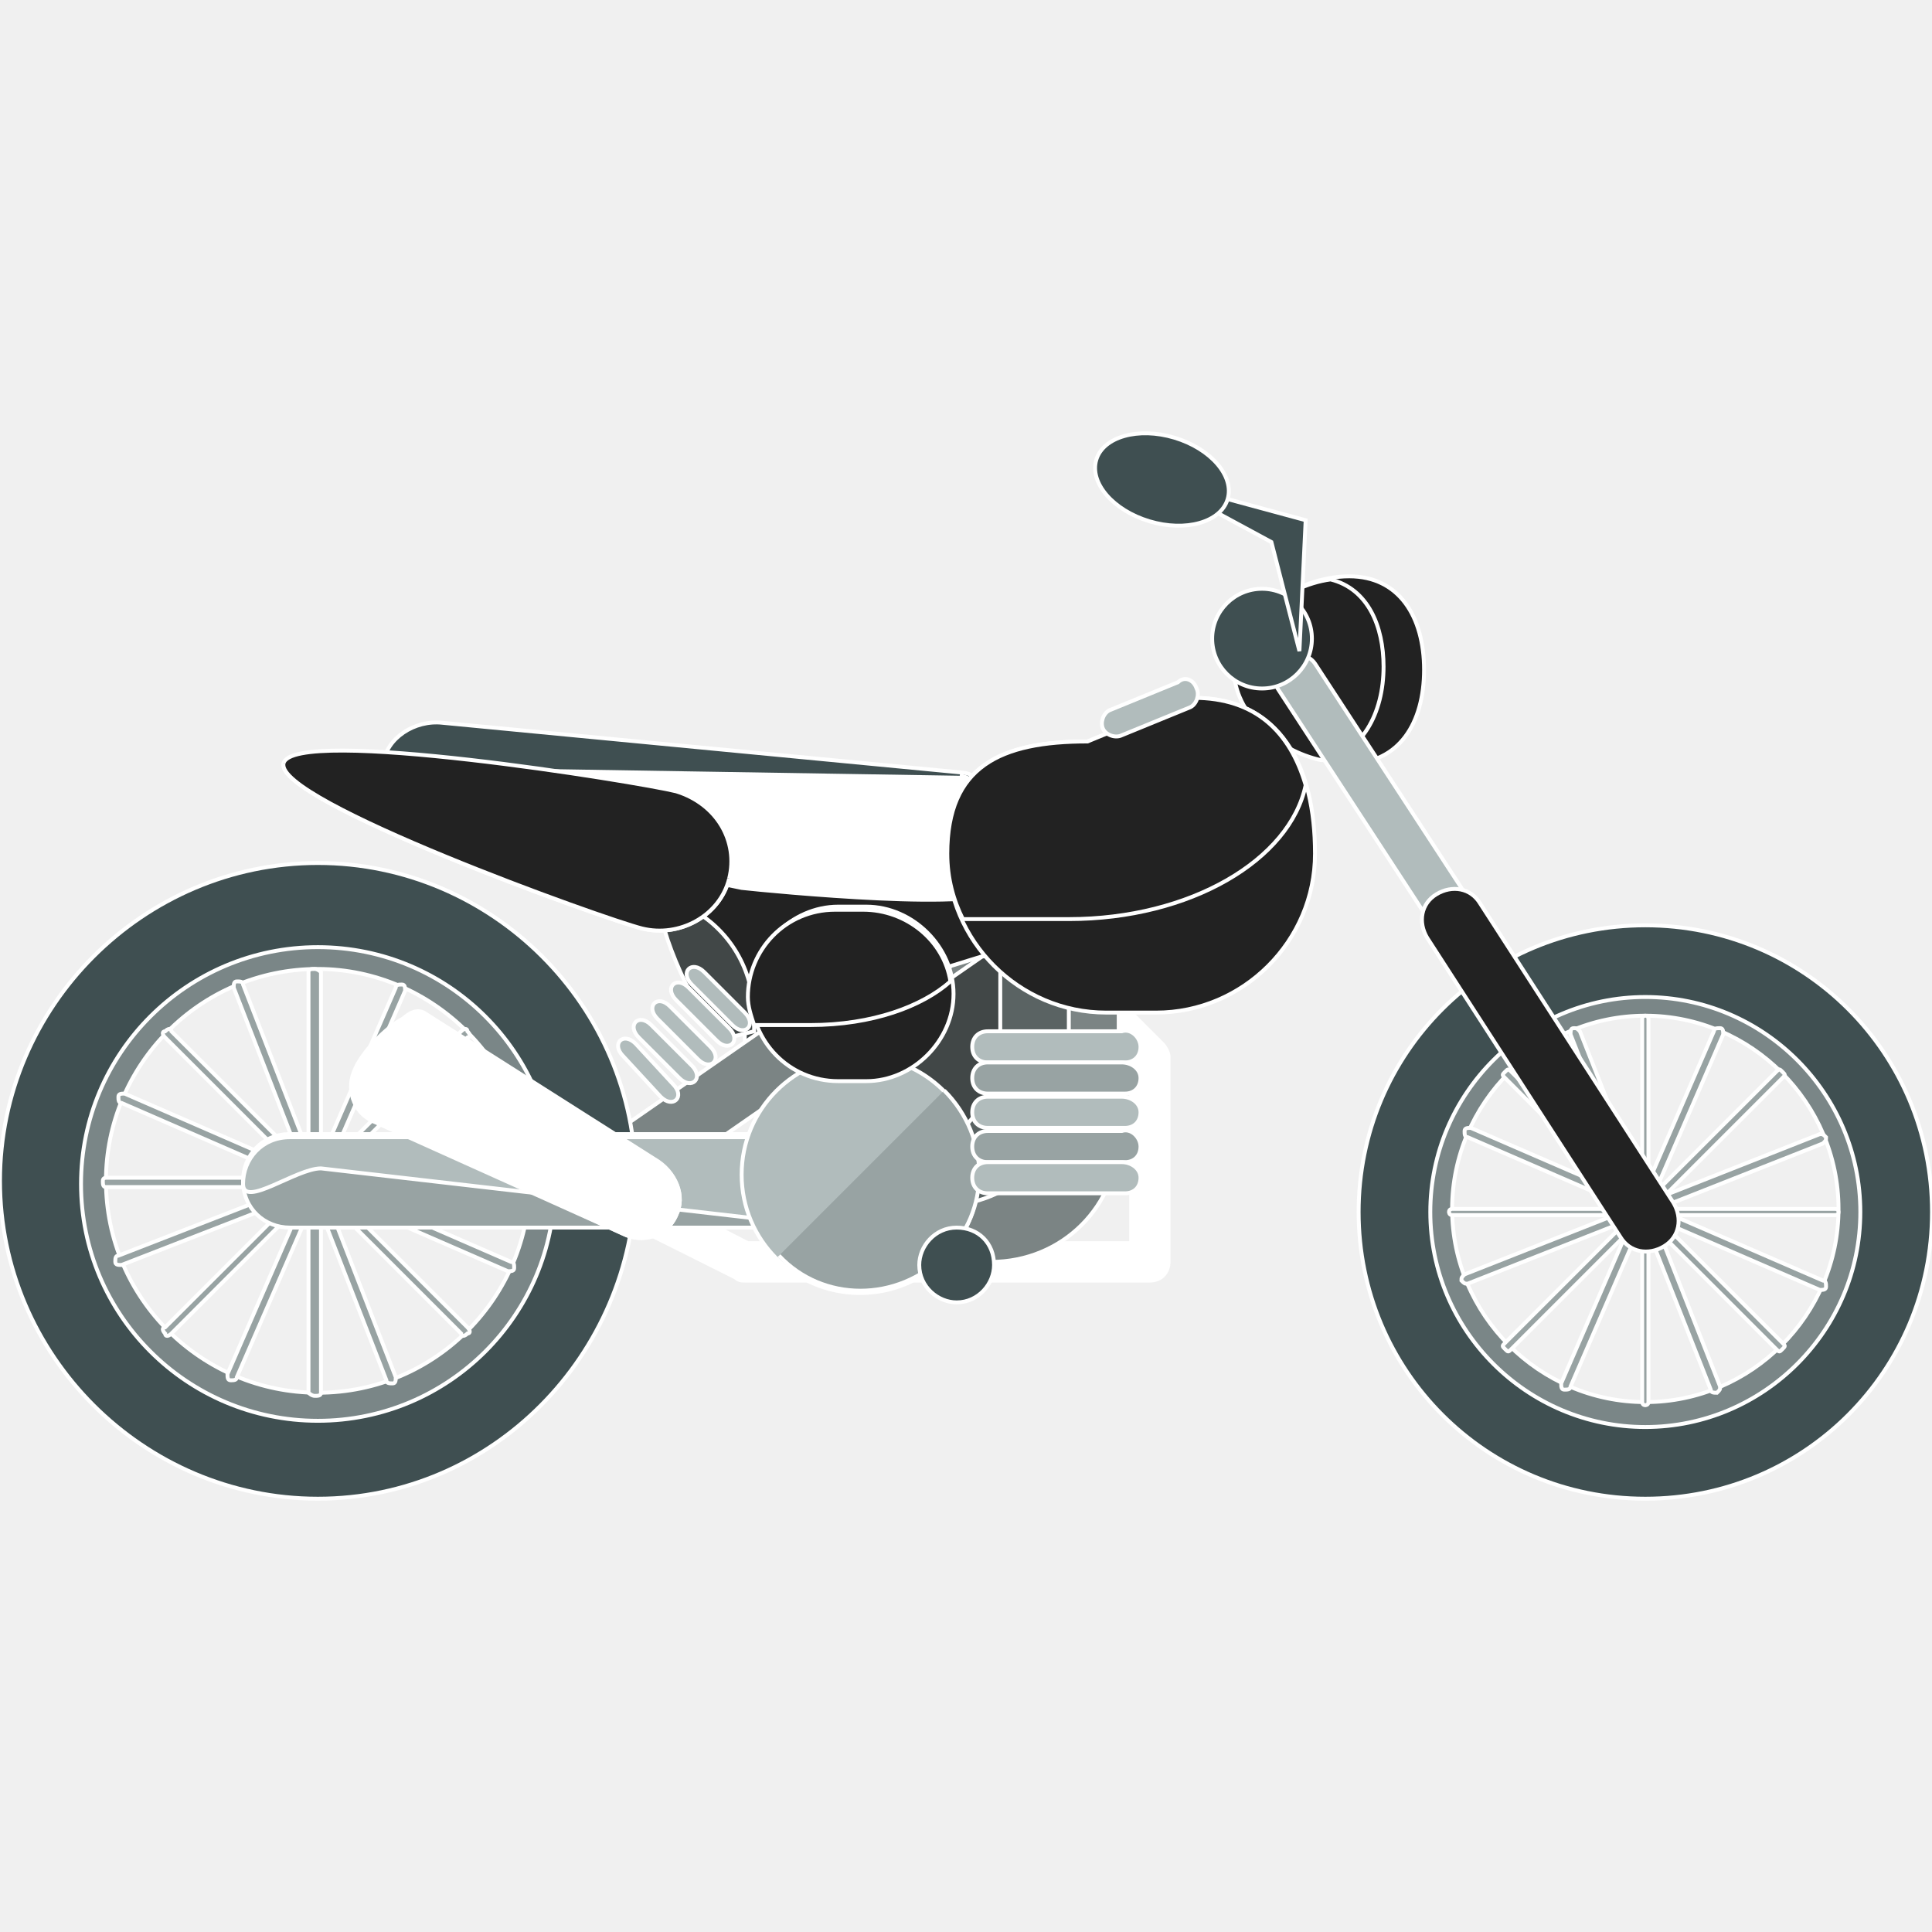
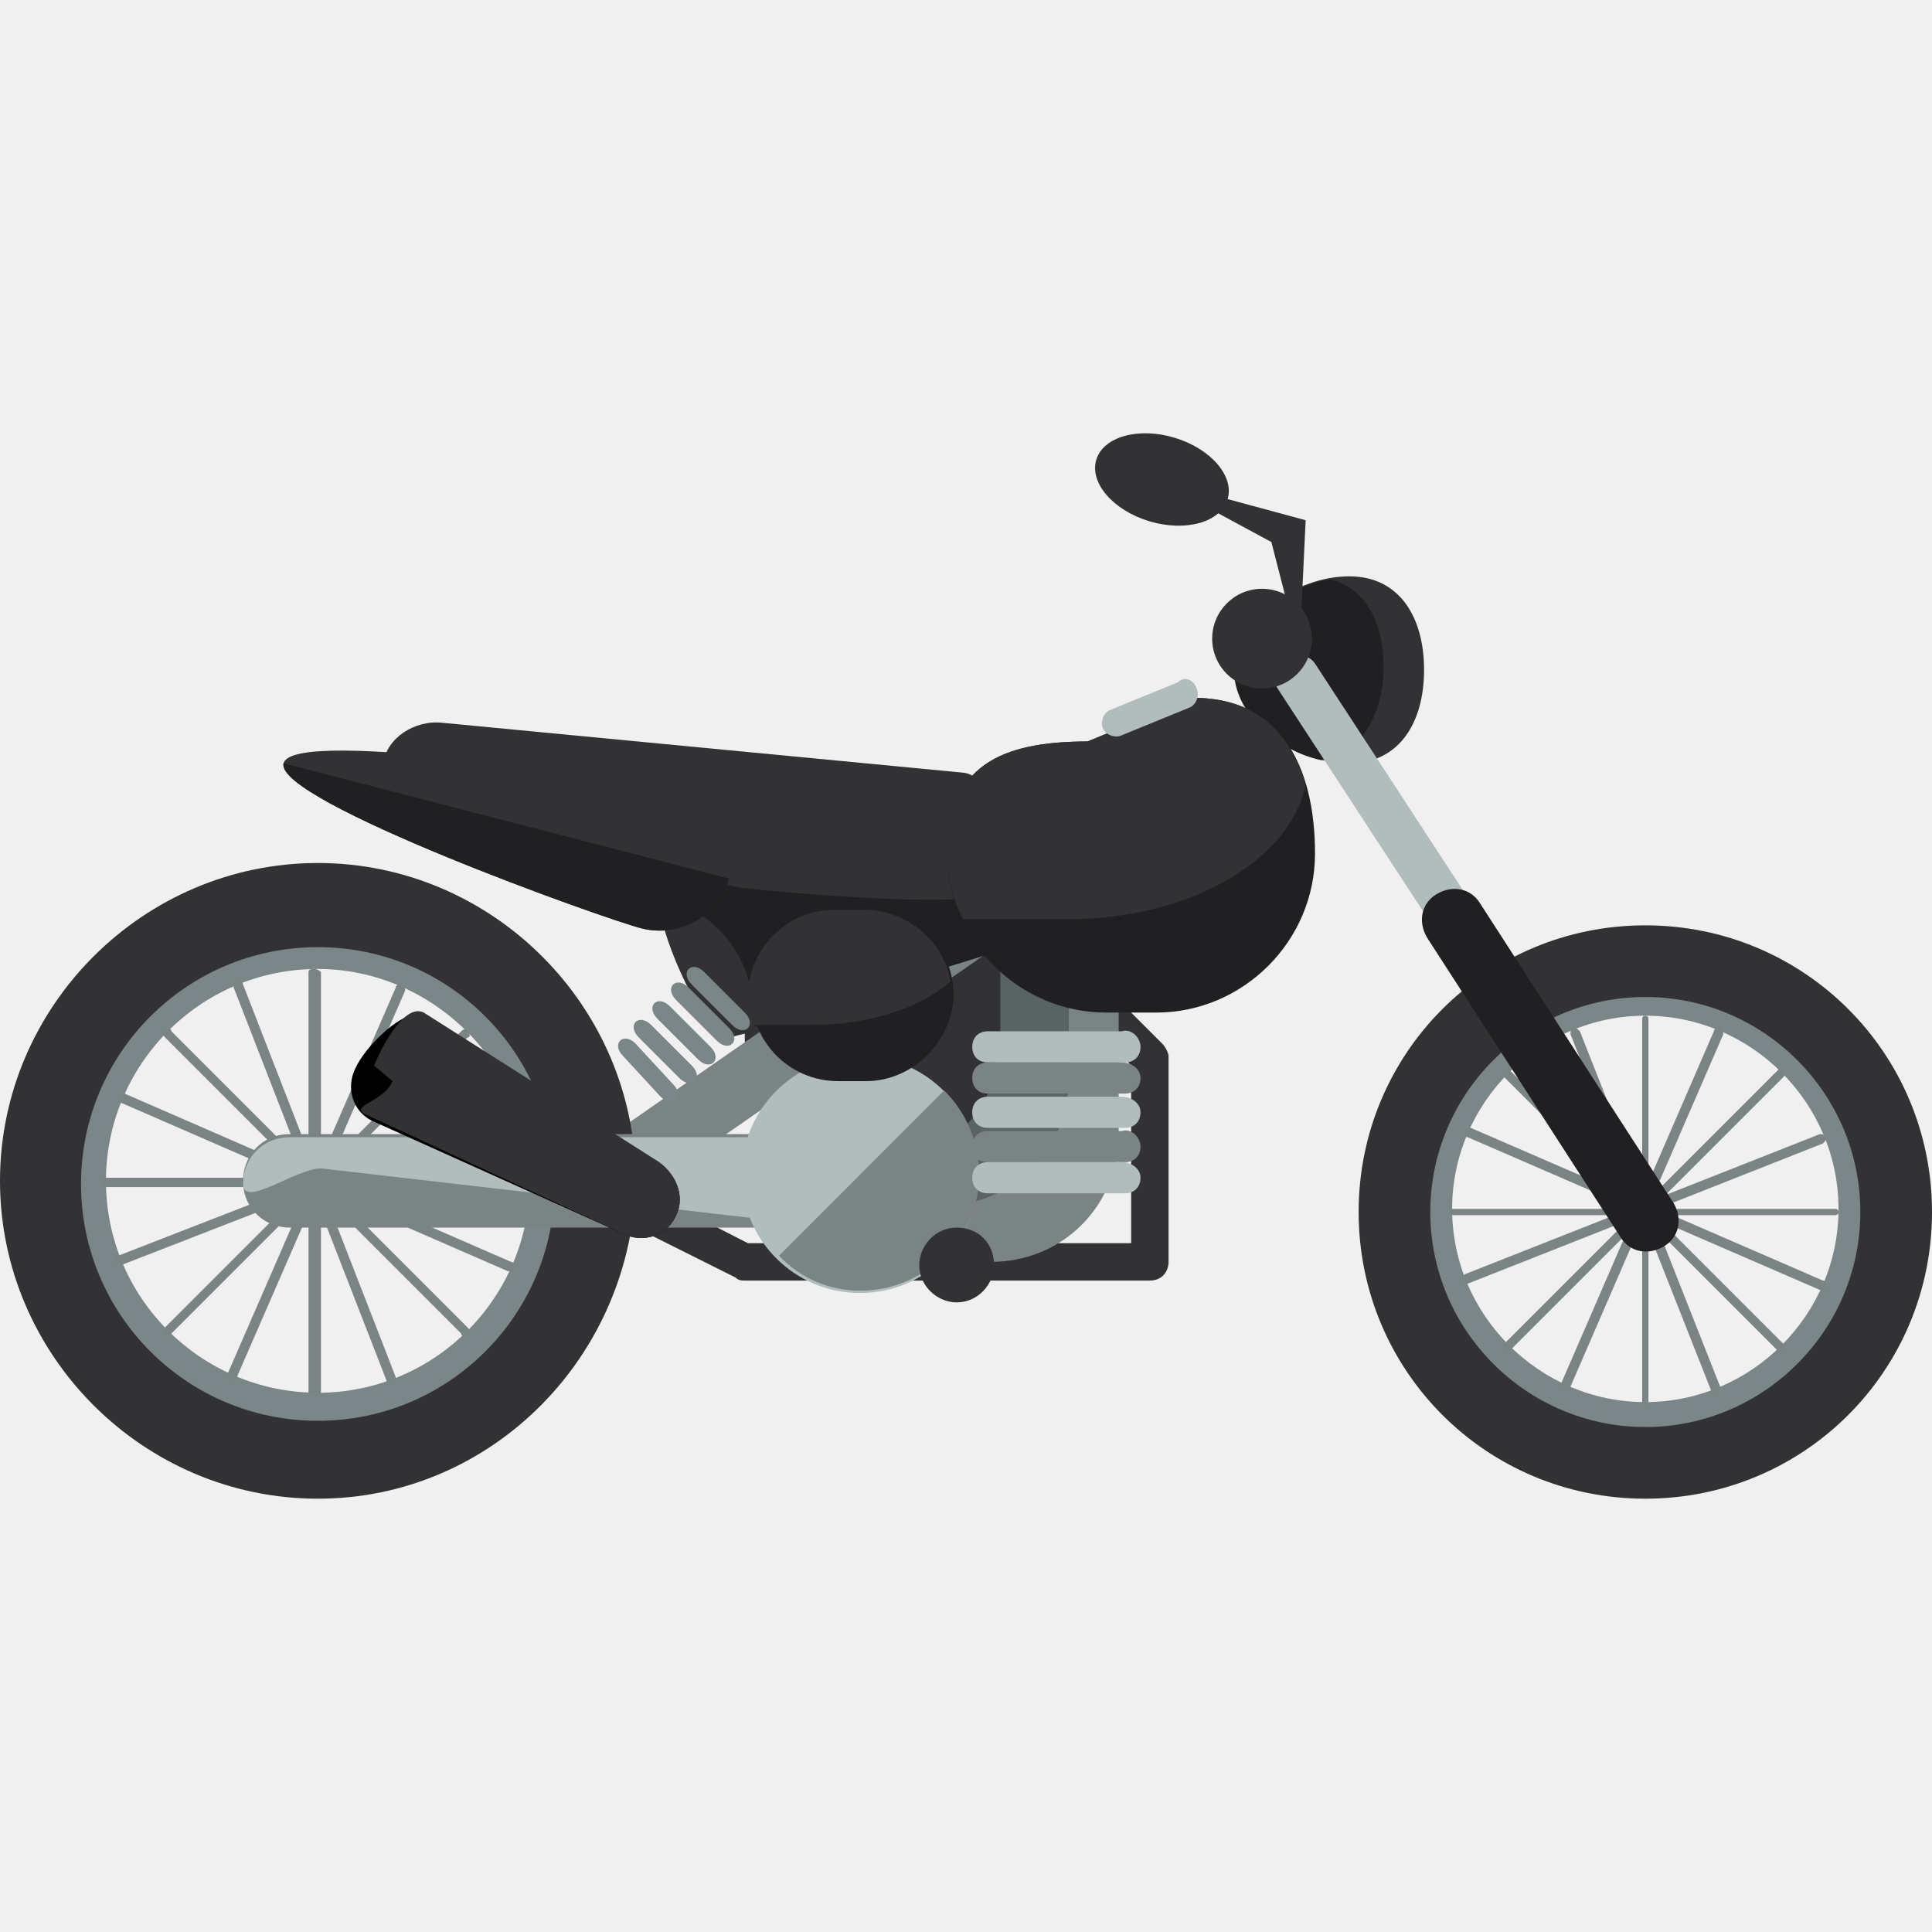
- <svg xmlns="http://www.w3.org/2000/svg" height="800px" width="800px" version="1.1" id="Layer_1" viewBox="0 0 496 496" xml:space="preserve" fill="#ffffff" stroke="#ffffff">
+ <svg xmlns="http://www.w3.org/2000/svg" height="800px" width="800px" version="1.1" id="Layer_1" viewBox="0 0 496 496" xml:space="preserve" fill="#000000">
  <g id="SVGRepo_bgCarrier" stroke-width="0" />
  <g id="SVGRepo_tracerCarrier" stroke-linecap="round" stroke-linejoin="round" />
  <g id="SVGRepo_iconCarrier">
-     <path style="fill:#222222;" d="M365.6,171.959c0,13.6-6.4,24-19.2,24c-13.6,0-28.8-10.4-28.8-24s15.2-24,28.8-24 C359.2,147.959,365.6,158.359,365.6,171.959z" />
-     <path style="fill:#222222;" d="M341.6,148.759c-12,1.6-24.8,12-24.8,23.2s11.2,20.8,22.4,23.2c10.4-1.6,16-12,16-24 C355.2,160.759,351.2,151.159,341.6,148.759z" />
-     <path style="fill:#222222A3738;" d="M295.2,328.759h-104c-0.8,0-1.6,0-2.4-0.8l-35.2-17.6c-2.4-0.8-3.2-4-2.4-6.4s4-3.2,6.4-2.4 l34.4,17.6h98.4v-45.6l-10.4-11.2c-1.6-1.6-1.6-4.8,0-6.4c1.6-1.6,4.8-1.6,6.4,0l12,12c0.8,0.8,1.6,2.4,1.6,3.2v52.8 C300,326.359,298.4,328.759,295.2,328.759z" />
+     <path style="fill:#323235;" d="M365.6,171.959c0,13.6-6.4,24-19.2,24c-13.6,0-28.8-10.4-28.8-24s15.2-24,28.8-24 C359.2,147.959,365.6,158.359,365.6,171.959z" />
+     <path style="fill:#202022;" d="M341.6,148.759c-12,1.6-24.8,12-24.8,23.2s11.2,20.8,22.4,23.2c10.4-1.6,16-12,16-24 C355.2,160.759,351.2,151.159,341.6,148.759z" />
+     <path style="fill:#323235;" d="M295.2,328.759h-104c-0.8,0-1.6,0-2.4-0.8l-35.2-17.6c-2.4-0.8-3.2-4-2.4-6.4s4-3.2,6.4-2.4 l34.4,17.6h98.4v-45.6l-10.4-11.2c-1.6-1.6-1.6-4.8,0-6.4c1.6-1.6,4.8-1.6,6.4,0l12,12c0.8,0.8,1.6,2.4,1.6,3.2v52.8 C300,326.359,298.4,328.759,295.2,328.759z" />
    <path style="fill:#7B8484;" d="M287.2,291.159c0,18.4-14.4,32.8-32.8,32.8l0,0c-18.4,0-32.8-14.4-32.8-32.8v-32.8 c0-18.4,14.4-32.8,32.8-32.8l0,0c18.4,0,32.8,14.4,32.8,32.8V291.159z" />
    <path style="fill:#5A6363;" d="M274.4,276.759c0,18.4-14.4,32.8-32.8,32.8l0,0c-18.4,0-32.8-14.4-32.8-32.8v-32.8 c0-18.4,14.4-32.8,32.8-32.8l0,0c18.4,0,32.8,14.4,32.8,32.8V276.759z" />
-     <path style="fill:#414747;" d="M256.8,266.359c0,18.4-14.4,32.8-32.8,32.8l0,0c-18.4,0-32.8-14.4-32.8-32.8v-32.8 c0-18.4,14.4-32.8,32.8-32.8l0,0c18.4,0,32.8,14.4,32.8,32.8V266.359z" />
+     <path style="fill:#323235;" d="M256.8,266.359c0,18.4-14.4,32.8-32.8,32.8l0,0c-18.4,0-32.8-14.4-32.8-32.8v-32.8 c0-18.4,14.4-32.8,32.8-32.8l0,0c18.4,0,32.8,14.4,32.8,32.8V266.359z" />
    <g>
      <path style="fill:#7B8484;" d="M280,215.959c2.4,4,0.8,9.6-4.8,13.6l-107.2,74.4c-4.8,3.2-11.2,3.2-14.4,0l0,0 c-2.4-4-0.8-9.6,4.8-13.6l107.2-74.4C270.4,211.959,276.8,211.959,280,215.959L280,215.959z" />
      <path style="fill:#7B8484;" d="M244.8,246.359c-1.6,4.8-6.4,6.4-12,4.8l-105.6-33.6c-4.8-1.6-8-6.4-6.4-11.2l0,0 c1.6-4.8,6.4-6.4,12-4.8l105.6,33.6C243.2,237.559,246.4,242.359,244.8,246.359L244.8,246.359z" />
    </g>
-     <path style="fill:#222222;" d="M263.2,234.359c0,6.4-4.8,11.2-11.2,11.2l-64.8,20c-6.4,0-17.6-26.4-17.6-32.8l9.6,0.8 c0-6.4,4.8-11.2,11.2-11.2h60.8C257.6,223.159,263.2,227.959,263.2,234.359L263.2,234.359z" />
-     <path style="fill:#414747;" d="M179.2,234.359L179.2,234.359l-9.6-0.8c0,6.4,11.2,32.8,17.6,32.8l6.4-1.6v-3.2 C193.6,249.559,188,239.959,179.2,234.359z" />
-     <path style="fill:#3F4F51;" d="M256,227.959c-0.8,6.4-40-1.6-47.2-3.2l-99.2-14.4c-7.2-0.8-12-7.2-11.2-14.4l0,0 c0.8-6.4,8-11.2,15.2-10.4l133.6,12.8c7.2,0.8,1.6,8.8,0,16L256,227.959z" />
-     <path style="fill:#222222A3738;" d="M246.4,199.159c7.2,0.8,1.6,8.8,0,16l9.6,12.8c-0.8,6.4-58.4,0.8-65.6,0l-80.8-16.8 c-7.2-0.8-12-7.2-11.2-14.4l0,0" />
-     <path style="fill:#3F4F51;" d="M81.6,384.759c-44.8,0-81.6-36.8-81.6-81.6s36.8-81.6,81.6-81.6s81.6,36.8,81.6,81.6 C162.4,347.959,126.4,384.759,81.6,384.759z M81.6,245.559c-32,0-58.4,26.4-58.4,58.4s26.4,58.4,58.4,58.4s58.4-26.4,58.4-58.4 C139.2,271.159,113.6,245.559,81.6,245.559z" />
+     <path style="fill:#202022;" d="M263.2,234.359c0,6.4-4.8,11.2-11.2,11.2l-64.8,20c-6.4,0-17.6-26.4-17.6-32.8l9.6,0.8 c0-6.4,4.8-11.2,11.2-11.2h60.8C257.6,223.159,263.2,227.959,263.2,234.359L263.2,234.359z" />
+     <path style="fill:#323235;" d="M179.2,234.359L179.2,234.359l-9.6-0.8c0,6.4,11.2,32.8,17.6,32.8l6.4-1.6v-3.2 C193.6,249.559,188,239.959,179.2,234.359z" />
+     <path style="fill:#323235;" d="M256,227.959c-0.8,6.4-40-1.6-47.2-3.2l-99.2-14.4c-7.2-0.8-12-7.2-11.2-14.4l0,0 c0.8-6.4,8-11.2,15.2-10.4l133.6,12.8c7.2,0.8,1.6,8.8,0,16L256,227.959z" />
+     <path style="fill:#323235;" d="M246.4,199.159c7.2,0.8,1.6,8.8,0,16l9.6,12.8c-0.8,6.4-58.4,0.8-65.6,0l-80.8-16.8 c-7.2-0.8-12-7.2-11.2-14.4l0,0" />
+     <path style="fill:#323235;" d="M81.6,384.759c-44.8,0-81.6-36.8-81.6-81.6s36.8-81.6,81.6-81.6s81.6,36.8,81.6,81.6 C162.4,347.959,126.4,384.759,81.6,384.759z M81.6,245.559c-32,0-58.4,26.4-58.4,58.4s26.4,58.4,58.4,58.4s58.4-26.4,58.4-58.4 C139.2,271.159,113.6,245.559,81.6,245.559z" />
    <path style="fill:#7A8687;" d="M81.6,364.759c-33.6,0-60.8-27.2-60.8-60.8s27.2-60.8,60.8-60.8s60.8,27.2,60.8,60.8 S115.2,364.759,81.6,364.759z M81.6,248.759c-30.4,0-54.4,24.8-54.4,54.4c0,30.4,24.8,54.4,54.4,54.4c30.4,0,54.4-24.8,54.4-54.4 C136,273.559,111.2,248.759,81.6,248.759z" />
    <g>
-       <path style="fill:#98A3A3;" d="M82.4,357.559c0,0.8-0.8,0.8-1.6,0.8l0,0c-0.8,0-1.6-0.8-1.6-0.8v-108c0-0.8,0.8-0.8,1.6-0.8l0,0 c0.8,0,1.6,0.8,1.6,0.8V357.559z" />
-       <path style="fill:#98A3A3;" d="M44,342.359c-0.8,0.8-1.6,0.8-1.6,0l0,0c-0.8-0.8-0.8-1.6,0-1.6l76-76c0.8-0.8,1.6-0.8,1.6,0l0,0 c0.8,0.8,0.8,1.6,0,1.6L44,342.359z" />
-       <path style="fill:#98A3A3;" d="M27.2,304.759c-0.8,0-0.8-0.8-0.8-1.6l0,0c0-0.8,0.8-0.8,0.8-0.8h108c0.8,0,0.8,0.8,0.8,0.8l0,0 c0,0.8-0.8,1.6-0.8,1.6H27.2z" />
-       <path style="fill:#98A3A3;" d="M42.4,266.359c-0.8-0.8-0.8-1.6,0-1.6l0,0c0.8-0.8,1.6-0.8,1.6,0l76,76c0.8,0.8,0.8,1.6,0,1.6l0,0 c-0.8,0.8-1.6,0.8-1.6,0L42.4,266.359z" />
-       <path style="fill:#98A3A3;" d="M60.8,353.559c0,0.8-0.8,0.8-1.6,0.8l0,0c-0.8,0-0.8-0.8-0.8-1.6l43.2-99.2c0-0.8,0.8-0.8,1.6-0.8 l0,0c0.8,0,0.8,0.8,0.8,1.6L60.8,353.559z" />
-       <path style="fill:#98A3A3;" d="M31.2,324.759c-0.8,0-1.6,0-1.6-0.8l0,0c0-0.8,0-1.6,0.8-1.6l100.8-39.2c0.8,0,1.6,0,1.6,0.8l0,0 c0,0.8,0,1.6-0.8,1.6L31.2,324.759z" />
-       <path style="fill:#98A3A3;" d="M31.2,283.159c-0.8,0-0.8-0.8-0.8-1.6l0,0c0-0.8,0.8-0.8,1.6-0.8l99.2,43.2c0.8,0,0.8,0.8,0.8,1.6 l0,0c0,0.8-0.8,0.8-1.6,0.8L31.2,283.159z" />
-       <path style="fill:#98A3A3;" d="M60,253.559c0-0.8,0-1.6,0.8-1.6l0,0c0.8,0,1.6,0,1.6,0.8l39.2,100.8c0,0.8,0,1.6-0.8,1.6l0,0 c-0.8,0-1.6,0-1.6-0.8L60,253.559z" />
+       <path style="fill:#7B8484;" d="M82.4,357.559c0,0.8-0.8,0.8-1.6,0.8l0,0c-0.8,0-1.6-0.8-1.6-0.8v-108c0-0.8,0.8-0.8,1.6-0.8l0,0 c0.8,0,1.6,0.8,1.6,0.8V357.559z" />
+       <path style="fill:#7B8484;" d="M44,342.359c-0.8,0.8-1.6,0.8-1.6,0l0,0c-0.8-0.8-0.8-1.6,0-1.6l76-76c0.8-0.8,1.6-0.8,1.6,0l0,0 c0.8,0.8,0.8,1.6,0,1.6L44,342.359z" />
+       <path style="fill:#7B8484;" d="M27.2,304.759c-0.8,0-0.8-0.8-0.8-1.6l0,0c0-0.8,0.8-0.8,0.8-0.8h108c0.8,0,0.8,0.8,0.8,0.8l0,0 c0,0.8-0.8,1.6-0.8,1.6H27.2z" />
+       <path style="fill:#7B8484;" d="M42.4,266.359c-0.8-0.8-0.8-1.6,0-1.6l0,0c0.8-0.8,1.6-0.8,1.6,0l76,76c0.8,0.8,0.8,1.6,0,1.6l0,0 c-0.8,0.8-1.6,0.8-1.6,0L42.4,266.359z" />
+       <path style="fill:#7B8484;" d="M60.8,353.559c0,0.8-0.8,0.8-1.6,0.8l0,0c-0.8,0-0.8-0.8-0.8-1.6l43.2-99.2c0-0.8,0.8-0.8,1.6-0.8 l0,0c0.8,0,0.8,0.8,0.8,1.6L60.8,353.559z" />
+       <path style="fill:#7B8484;" d="M31.2,324.759c-0.8,0-1.6,0-1.6-0.8l0,0c0-0.8,0-1.6,0.8-1.6l100.8-39.2c0.8,0,1.6,0,1.6,0.8l0,0 c0,0.8,0,1.6-0.8,1.6L31.2,324.759z" />
+       <path style="fill:#7B8484;" d="M31.2,283.159c-0.8,0-0.8-0.8-0.8-1.6l0,0c0-0.8,0.8-0.8,1.6-0.8l99.2,43.2c0.8,0,0.8,0.8,0.8,1.6 l0,0c0,0.8-0.8,0.8-1.6,0.8L31.2,283.159z" />
+       <path style="fill:#7B8484;" d="M60,253.559c0-0.8,0-1.6,0.8-1.6l0,0c0.8,0,1.6,0,1.6,0.8l39.2,100.8c0,0.8,0,1.6-0.8,1.6l0,0 c-0.8,0-1.6,0-1.6-0.8L60,253.559z" />
    </g>
-     <path style="fill:#3F4F51;" d="M422.4,384.759c-40.8,0-73.6-32.8-73.6-73.6s32.8-73.6,73.6-73.6s73.6,32.8,73.6,73.6 S463.2,384.759,422.4,384.759z M422.4,257.559c-29.6,0-52.8,24-52.8,52.8s24,52.8,52.8,52.8s52.8-24,52.8-52.8 S451.2,257.559,422.4,257.559z" />
+     <path style="fill:#323235;" d="M422.4,384.759c-40.8,0-73.6-32.8-73.6-73.6s32.8-73.6,73.6-73.6s73.6,32.8,73.6,73.6 S463.2,384.759,422.4,384.759z M422.4,257.559c-29.6,0-52.8,24-52.8,52.8s24,52.8,52.8,52.8s52.8-24,52.8-52.8 S451.2,257.559,422.4,257.559z" />
    <path style="fill:#7A8687;" d="M422.4,366.359c-30.4,0-55.2-24.8-55.2-55.2s24.8-55.2,55.2-55.2c30.4,0,55.2,24.8,55.2,55.2 S452.8,366.359,422.4,366.359z M422.4,260.759c-27.2,0-49.6,22.4-49.6,49.6s22.4,49.6,49.6,49.6s49.6-22.4,49.6-49.6 S449.6,260.759,422.4,260.759z" />
    <g>
-       <path style="fill:#98A3A3;" d="M423.2,359.959c0,0.8-0.8,0.8-0.8,0.8l0,0c-0.8,0-0.8-0.8-0.8-0.8v-98.4c0-0.8,0.8-0.8,0.8-0.8l0,0 c0.8,0,0.8,0.8,0.8,0.8V359.959z" />
-       <path style="fill:#98A3A3;" d="M388,346.359c-0.8,0.8-0.8,0.8-1.6,0l0,0c-0.8-0.8-0.8-0.8,0-1.6l69.6-69.6c0.8-0.8,0.8-0.8,1.6,0 l0,0c0.8,0.8,0.8,0.8,0,1.6L388,346.359z" />
-       <path style="fill:#98A3A3;" d="M372.8,311.959c-0.8,0-0.8-0.8-0.8-0.8l0,0c0-0.8,0.8-0.8,0.8-0.8h98.4c0.8,0,0.8,0.8,0.8,0.8l0,0 c0,0.8-0.8,0.8-0.8,0.8H372.8z" />
-       <path style="fill:#98A3A3;" d="M386.4,276.759c-0.8-0.8-0.8-0.8,0-1.6l0,0c0.8-0.8,0.8-0.8,1.6,0l69.6,69.6c0.8,0.8,0.8,0.8,0,1.6 l0,0c-0.8,0.8-0.8,0.8-1.6,0L386.4,276.759z" />
-       <path style="fill:#98A3A3;" d="M403.2,355.959c0,0.8-0.8,0.8-1.6,0.8l0,0c-0.8,0-0.8-0.8-0.8-1.6l39.2-90.4c0-0.8,0.8-0.8,1.6-0.8 l0,0c0.8,0,0.8,0.8,0.8,1.6L403.2,355.959z" />
-       <path style="fill:#98A3A3;" d="M376.8,329.559c-0.8,0-0.8,0-1.6-0.8l0,0c0-0.8,0-0.8,0.8-1.6l91.2-36c0.8,0,0.8,0,1.6,0.8l0,0 c0,0.8,0,0.8-0.8,1.6L376.8,329.559z" />
-       <path style="fill:#98A3A3;" d="M376.8,291.959c-0.8,0-0.8-0.8-0.8-1.6l0,0c0-0.8,0.8-0.8,1.6-0.8l90.4,39.2c0.8,0,0.8,0.8,0.8,1.6 l0,0c0,0.8-0.8,0.8-1.6,0.8L376.8,291.959z" />
-       <path style="fill:#98A3A3;" d="M403.2,265.559c0-0.8,0-1.6,0.8-1.6l0,0c0.8,0,0.8,0,1.6,0.8l36,91.2c0,0.8,0,0.8-0.8,1.6l0,0 c-0.8,0-1.6,0-1.6-0.8L403.2,265.559z" />
-       <path style="fill:#98A3A3;" d="M226.4,303.159c0,6.4-4.8,12-12,12h-140c-6.4,0-12-4.8-12-12l0,0c0-6.4,4.8-12,12-12h140.8 C221.6,291.959,226.4,296.759,226.4,303.159L226.4,303.159z" />
+       <path style="fill:#7B8484;" d="M423.2,359.959c0,0.8-0.8,0.8-0.8,0.8l0,0c-0.8,0-0.8-0.8-0.8-0.8v-98.4c0-0.8,0.8-0.8,0.8-0.8l0,0 c0.8,0,0.8,0.8,0.8,0.8V359.959z" />
+       <path style="fill:#7B8484;" d="M388,346.359c-0.8,0.8-0.8,0.8-1.6,0l0,0c-0.8-0.8-0.8-0.8,0-1.6l69.6-69.6c0.8-0.8,0.8-0.8,1.6,0 l0,0c0.8,0.8,0.8,0.8,0,1.6L388,346.359z" />
+       <path style="fill:#7B8484;" d="M372.8,311.959c-0.8,0-0.8-0.8-0.8-0.8l0,0c0-0.8,0.8-0.8,0.8-0.8h98.4c0.8,0,0.8,0.8,0.8,0.8l0,0 c0,0.8-0.8,0.8-0.8,0.8H372.8z" />
+       <path style="fill:#7B8484;" d="M386.4,276.759c-0.8-0.8-0.8-0.8,0-1.6l0,0c0.8-0.8,0.8-0.8,1.6,0l69.6,69.6c0.8,0.8,0.8,0.8,0,1.6 l0,0c-0.8,0.8-0.8,0.8-1.6,0L386.4,276.759z" />
+       <path style="fill:#7B8484;" d="M403.2,355.959c0,0.8-0.8,0.8-1.6,0.8l0,0c-0.8,0-0.8-0.8-0.8-1.6l39.2-90.4c0-0.8,0.8-0.8,1.6-0.8 l0,0c0.8,0,0.8,0.8,0.8,1.6L403.2,355.959z" />
+       <path style="fill:#7B8484;" d="M376.8,329.559c-0.8,0-0.8,0-1.6-0.8l0,0c0-0.8,0-0.8,0.8-1.6l91.2-36c0.8,0,0.8,0,1.6,0.8l0,0 c0,0.8,0,0.8-0.8,1.6L376.8,329.559z" />
+       <path style="fill:#7B8484;" d="M376.8,291.959c-0.8,0-0.8-0.8-0.8-1.6l0,0c0-0.8,0.8-0.8,1.6-0.8l90.4,39.2c0.8,0,0.8,0.8,0.8,1.6 l0,0c0,0.8-0.8,0.8-1.6,0.8L376.8,291.959z" />
+       <path style="fill:#7B8484;" d="M403.2,265.559c0-0.8,0-1.6,0.8-1.6l0,0c0.8,0,0.8,0,1.6,0.8l36,91.2c0,0.8,0,0.8-0.8,1.6l0,0 c-0.8,0-1.6,0-1.6-0.8L403.2,265.559z" />
+       <path style="fill:#7B8484;" d="M226.4,303.159c0,6.4-4.8,12-12,12h-140c-6.4,0-12-4.8-12-12l0,0c0-6.4,4.8-12,12-12h140.8 C221.6,291.959,226.4,296.759,226.4,303.159L226.4,303.159z" />
    </g>
    <g>
      <path style="fill:#B1BCBC;" d="M226.4,303.159c0,6.4-4.8,12-12,12l-132-15.2c-6.4,0-20,10.4-20,4l0,0c0-6.4,4.8-12,12-12h140.8 C221.6,291.959,226.4,296.759,226.4,303.159L226.4,303.159z" />
      <path style="fill:#B1BCBC;" d="M251.2,301.559c0,16.8-13.6,30.4-30.4,30.4l0,0c-16.8,0-30.4-13.6-30.4-30.4l0,0 c0-16.8,13.6-30.4,30.4-30.4l0,0C237.6,271.159,251.2,284.759,251.2,301.559L251.2,301.559z" />
    </g>
-     <path style="fill:#98A3A3;" d="M242.4,279.959L242.4,279.959c12,12,12,31.2,0,42.4l0,0c-12,12-31.2,12-42.4,0l0,0" />
-     <path style="fill:#222222;" d="M337.6,219.159c0,22.4-18.4,40.8-40.8,40.8H284c-22.4,0-40.8-18.4-40.8-40.8l0,0 c0-22.4,13.6-28.8,36-28.8l27.2-11.2C328.8,179.159,337.6,196.759,337.6,219.159L337.6,219.159z" />
-     <path style="fill:#222222;" d="M335.2,201.559c-4-13.6-12.8-22.4-28.8-22.4l-27.2,11.2c-22.4,0-36,6.4-36,28.8c0,6.4,1.6,12,4,16.8 c2.4,0,4.8,0,7.2,0h20C305.6,235.959,331.2,220.759,335.2,201.559z" />
+     <path style="fill:#7B8484;" d="M242.4,279.959L242.4,279.959c12,12,12,31.2,0,42.4l0,0c-12,12-31.2,12-42.4,0l0,0" />
+     <path style="fill:#202022;" d="M337.6,219.159c0,22.4-18.4,40.8-40.8,40.8H284c-22.4,0-40.8-18.4-40.8-40.8l0,0 c0-22.4,13.6-28.8,36-28.8l27.2-11.2C328.8,179.159,337.6,196.759,337.6,219.159L337.6,219.159z" />
+     <path style="fill:#323235;" d="M335.2,201.559c-4-13.6-12.8-22.4-28.8-22.4l-27.2,11.2c-22.4,0-36,6.4-36,28.8c0,6.4,1.6,12,4,16.8 c2.4,0,4.8,0,7.2,0h20C305.6,235.959,331.2,220.759,335.2,201.559z" />
    <g>
      <path style="fill:#B1BCBC;" d="M307.2,176.759c0.8,1.6,0,4-1.6,4.8l-17.6,7.2c-1.6,0.8-4,0-4.8-1.6l0,0c-0.8-1.6,0-4,1.6-4.8 l17.6-7.2C304,173.559,306.4,174.359,307.2,176.759L307.2,176.759z" />
      <path style="fill:#B1BCBC;" d="M375.2,227.959c1.6,2.4,0.8,6.4-1.6,8l0,0c-2.4,1.6-6.4,0.8-8-1.6l-37.6-57.6 c-1.6-2.4-0.8-6.4,1.6-8l0,0c2.4-1.6,6.4-0.8,8,1.6L375.2,227.959z" />
    </g>
-     <path style="fill:#222222;" d="M429.6,308.759c2.4,4,1.6,8.8-2.4,11.2l0,0c-4,2.4-8.8,1.6-11.2-2.4l-49.6-76.8 c-2.4-4-1.6-8.8,2.4-11.2l0,0c4-2.4,8.8-1.6,11.2,2.4L429.6,308.759z" />
+     <path style="fill:#202022;" d="M429.6,308.759c2.4,4,1.6,8.8-2.4,11.2l0,0c-4,2.4-8.8,1.6-11.2-2.4l-49.6-76.8 c-2.4-4-1.6-8.8,2.4-11.2l0,0c4-2.4,8.8-1.6,11.2,2.4L429.6,308.759z" />
    <path style="fill:#B1BCBC;" d="M292.8,268.759c0,2.4-1.6,4-4,4h-35.2c-2.4,0-4-1.6-4-4l0,0c0-2.4,1.6-4,4-4H288 C290.4,263.959,292.8,266.359,292.8,268.759L292.8,268.759z" />
-     <path style="fill:#98A3A3;" d="M292.8,276.759c0,2.4-1.6,4-4,4h-35.2c-2.4,0-4-1.6-4-4l0,0c0-2.4,1.6-4,4-4H288 C290.4,272.759,292.8,274.359,292.8,276.759L292.8,276.759z" />
+     <path style="fill:#7B8484;" d="M292.8,276.759c0,2.4-1.6,4-4,4h-35.2c-2.4,0-4-1.6-4-4l0,0c0-2.4,1.6-4,4-4H288 C290.4,272.759,292.8,274.359,292.8,276.759L292.8,276.759z" />
    <path style="fill:#B1BCBC;" d="M292.8,285.559c0,2.4-1.6,4-4,4h-35.2c-2.4,0-4-1.6-4-4l0,0c0-2.4,1.6-4,4-4H288 C290.4,281.559,292.8,283.159,292.8,285.559L292.8,285.559z" />
-     <path style="fill:#98A3A3;" d="M292.8,294.359c0,2.4-1.6,4-4,4h-35.2c-2.4,0-4-1.6-4-4l0,0c0-2.4,1.6-4,4-4H288 C290.4,289.559,292.8,291.959,292.8,294.359L292.8,294.359z" />
+     <path style="fill:#7B8484;" d="M292.8,294.359c0,2.4-1.6,4-4,4h-35.2c-2.4,0-4-1.6-4-4l0,0c0-2.4,1.6-4,4-4H288 C290.4,289.559,292.8,291.959,292.8,294.359L292.8,294.359z" />
    <path style="fill:#B1BCBC;" d="M292.8,302.359c0,2.4-1.6,4-4,4h-35.2c-2.4,0-4-1.6-4-4l0,0c0-2.4,1.6-4,4-4H288 C290.4,298.359,292.8,299.959,292.8,302.359L292.8,302.359z" />
-     <circle style="fill:#3F4F51;" cx="324" cy="163.959" r="12.8" />
-     <path style="fill:#222222;" d="M187.2,225.559c-2.4,9.6-12.8,15.2-22.4,12.8c-9.6-2.4-94.4-32.8-92-42.4s91.2,4.8,100.8,7.2 C184,206.359,189.6,215.959,187.2,225.559z" />
-     <path style="fill:#222222;" d="M187.2,225.559c-2.4,9.6-12.8,15.2-22.4,12.8c-9.6-2.4-94.4-32.8-92-42.4" />
-     <path style="fill:#3F4F51;" d="M255.2,324.759c0,4.8-4,9.6-9.6,9.6l0,0c-4.8,0-9.6-4-9.6-9.6l0,0c0-4.8,4-9.6,9.6-9.6l0,0 C251.2,315.159,255.2,319.159,255.2,324.759L255.2,324.759z" />
+     <circle style="fill:#323235;" cx="324" cy="163.959" r="12.8" />
+     <path style="fill:#323235;" d="M187.2,225.559c-2.4,9.6-12.8,15.2-22.4,12.8c-9.6-2.4-94.4-32.8-92-42.4s91.2,4.8,100.8,7.2 C184,206.359,189.6,215.959,187.2,225.559z" />
+     <path style="fill:#202022;" d="M187.2,225.559c-2.4,9.6-12.8,15.2-22.4,12.8c-9.6-2.4-94.4-32.8-92-42.4" />
+     <path style="fill:#323235;" d="M255.2,324.759c0,4.8-4,9.6-9.6,9.6l0,0c-4.8,0-9.6-4-9.6-9.6l0,0c0-4.8,4-9.6,9.6-9.6l0,0 C251.2,315.159,255.2,319.159,255.2,324.759L255.2,324.759z" />
    <g>
-       <path style="fill:#B1BCBC;" d="M172.8,278.359c1.6,1.6,1.6,3.2,0.8,4l0,0c-0.8,0.8-2.4,0.8-4-0.8l-9.6-10.4c-1.6-1.6-1.6-3.2-0.8-4 l0,0c0.8-0.8,2.4-0.8,4,0.8L172.8,278.359z" />
-       <path style="fill:#B1BCBC;" d="M177.6,273.559c1.6,1.6,1.6,3.2,0.8,4l0,0c-0.8,0.8-2.4,0.8-4-0.8l-10.4-10.4 c-1.6-1.6-1.6-3.2-0.8-4l0,0c0.8-0.8,2.4-0.8,4,0.8L177.6,273.559z" />
-       <path style="fill:#B1BCBC;" d="M182.4,268.759c1.6,1.6,1.6,3.2,0.8,4l0,0c-0.8,0.8-2.4,0.8-4-0.8l-10.4-10.4 c-1.6-1.6-1.6-3.2-0.8-4l0,0c0.8-0.8,2.4-0.8,4,0.8L182.4,268.759z" />
-       <path style="fill:#B1BCBC;" d="M187.2,263.959c1.6,1.6,1.6,3.2,0.8,4l0,0c-0.8,0.8-2.4,0.8-4-0.8l-10.4-10.4 c-1.6-1.6-1.6-3.2-0.8-4l0,0c0.8-0.8,2.4-0.8,4,0.8L187.2,263.959z" />
-       <path style="fill:#B1BCBC;" d="M191.2,259.959c1.6,1.6,1.6,3.2,0.8,4l0,0c-0.8,0.8-2.4,0.8-4-0.8l-10.4-10.4 c-1.6-1.6-1.6-3.2-0.8-4l0,0c0.8-0.8,2.4-0.8,4,0.8L191.2,259.959z" />
+       <path style="fill:#7A8687;" d="M172.8,278.359c1.6,1.6,1.6,3.2,0.8,4l0,0c-0.8,0.8-2.4,0.8-4-0.8l-9.6-10.4c-1.6-1.6-1.6-3.2-0.8-4 l0,0c0.8-0.8,2.4-0.8,4,0.8L172.8,278.359z" />
+       <path style="fill:#7A8687;" d="M177.6,273.559c1.6,1.6,1.6,3.2,0.8,4l0,0c-0.8,0.8-2.4,0.8-4-0.8l-10.4-10.4 c-1.6-1.6-1.6-3.2-0.8-4l0,0c0.8-0.8,2.4-0.8,4,0.8L177.6,273.559z" />
+       <path style="fill:#7A8687;" d="M182.4,268.759c1.6,1.6,1.6,3.2,0.8,4l0,0c-0.8,0.8-2.4,0.8-4-0.8l-10.4-10.4 c-1.6-1.6-1.6-3.2-0.8-4l0,0c0.8-0.8,2.4-0.8,4,0.8L182.4,268.759z" />
+       <path style="fill:#7A8687;" d="M187.2,263.959c1.6,1.6,1.6,3.2,0.8,4l0,0c-0.8,0.8-2.4,0.8-4-0.8l-10.4-10.4 c-1.6-1.6-1.6-3.2-0.8-4l0,0c0.8-0.8,2.4-0.8,4,0.8L187.2,263.959z" />
+       <path style="fill:#7A8687;" d="M191.2,259.959c1.6,1.6,1.6,3.2,0.8,4l0,0c-0.8,0.8-2.4,0.8-4-0.8l-10.4-10.4 c-1.6-1.6-1.6-3.2-0.8-4l0,0c0.8-0.8,2.4-0.8,4,0.8L191.2,259.959z" />
    </g>
-     <path style="fill:#222222;" d="M244.8,255.159c0,12-10.4,22.4-22.4,22.4h-7.2c-12.8,0-22.4-10.4-22.4-22.4l0,0 c0-12,10.4-22.4,22.4-22.4h7.2C234.4,232.759,244.8,243.159,244.8,255.159L244.8,255.159z" />
-     <path style="fill:#222222;" d="M244,251.959c-1.6-10.4-11.2-18.4-22.4-18.4h-7.2c-12.8,0-22.4,10.4-22.4,22.4c0,2.4,0.8,4.8,1.6,7.2 c0.8,0,1.6,0,1.6,0H208C224,263.159,236.8,258.359,244,251.959z" />
+     <path style="fill:#202022;" d="M244.8,255.159c0,12-10.4,22.4-22.4,22.4h-7.2c-12.8,0-22.4-10.4-22.4-22.4l0,0 c0-12,10.4-22.4,22.4-22.4h7.2C234.4,232.759,244.8,243.159,244.8,255.159L244.8,255.159z" />
+     <path style="fill:#323235;" d="M244,251.959c-1.6-10.4-11.2-18.4-22.4-18.4h-7.2c-12.8,0-22.4,10.4-22.4,22.4c0,2.4,0.8,4.8,1.6,7.2 c0.8,0,1.6,0,1.6,0H208C224,263.159,236.8,258.359,244,251.959z" />
    <path d="M173.6,311.959c-2.4,5.6-8.8,7.2-13.6,4.8l-64-28.8c-5.6-2.4-7.2-8.8-4.8-13.6l0,0c2.4-5.6,12.8-16,17.6-13.6l59.2,37.6 C173.6,300.759,176,307.159,173.6,311.959L173.6,311.959z" />
-     <path style="fill:#222222A3738;" d="M173.6,311.959c-2.4,5.6-8.8,7.2-13.6,4.8l-65.6-30.4c-5.6-2.4,4-3.2,6.4-8.8l-4.8-4 c2.4-5.6,8-16,12.8-13.6l59.2,37.6C173.6,300.759,176,307.159,173.6,311.959L173.6,311.959z" />
+     <path style="fill:#323235;" d="M173.6,311.959c-2.4,5.6-8.8,7.2-13.6,4.8l-65.6-30.4c-5.6-2.4,4-3.2,6.4-8.8l-4.8-4 c2.4-5.6,8-16,12.8-13.6l59.2,37.6C173.6,300.759,176,307.159,173.6,311.959L173.6,311.959z" />
    <g>
-       <polygon style="fill:#3F4F51;" points="326.4,139.159 296.8,123.159 335.2,133.559 333.6,167.159 " />
-       <ellipse transform="matrix(0.2875 -0.9578 0.9578 0.2875 94.6344 373.4209)" style="fill:#3F4F51;" cx="298.302" cy="123.105" rx="11.2" ry="17.6" />
+       <polygon style="fill:#323235;" points="326.4,139.159 296.8,123.159 335.2,133.559 333.6,167.159 " />
+       <ellipse transform="matrix(0.2875 -0.9578 0.9578 0.2875 94.6344 373.4209)" style="fill:#323235;" cx="298.302" cy="123.105" rx="11.2" ry="17.6" />
    </g>
  </g>
</svg>
